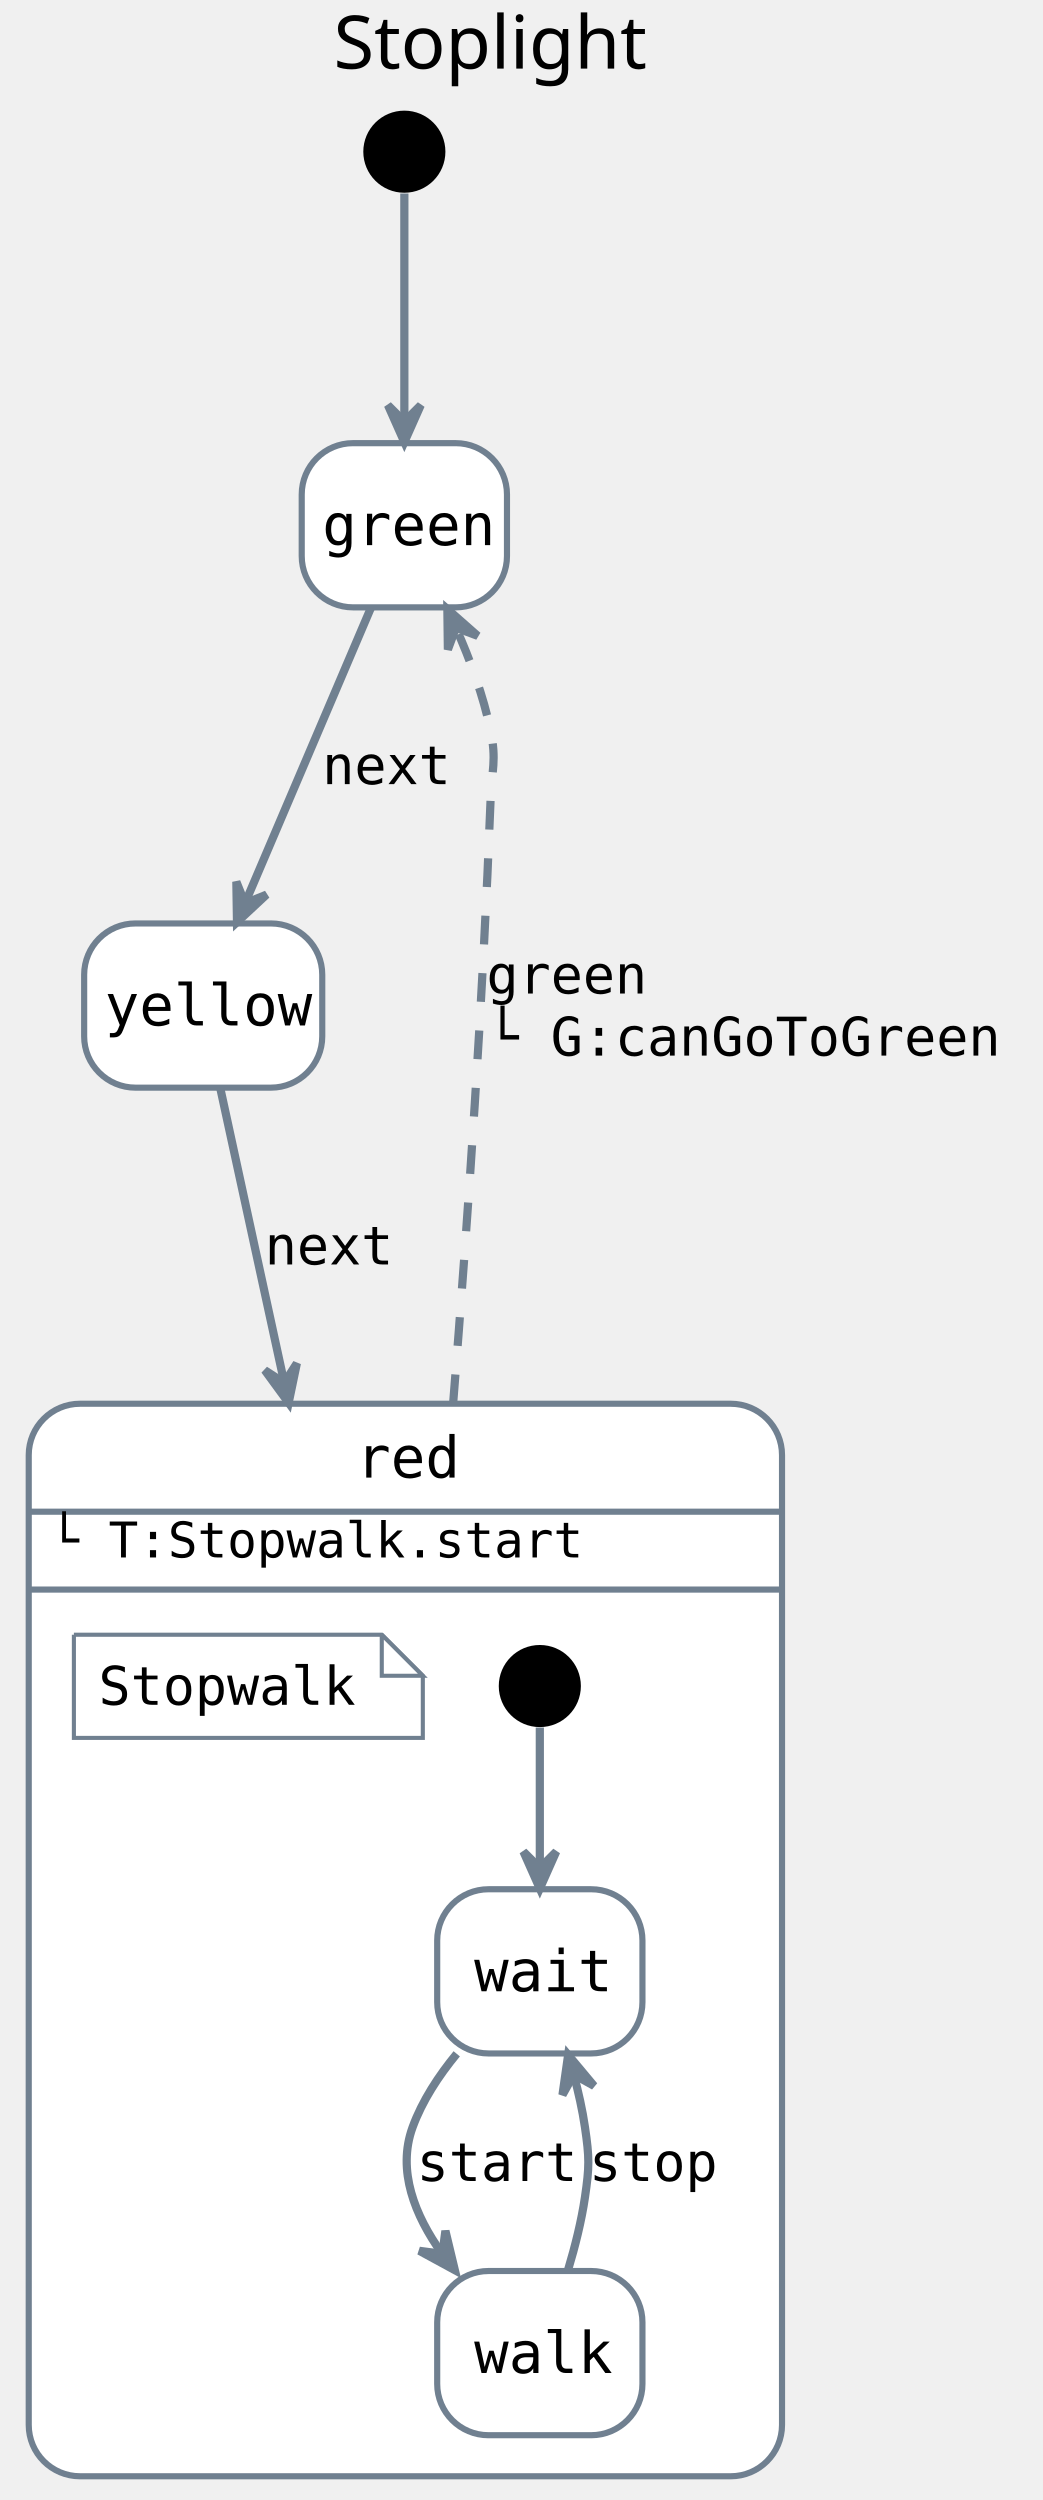
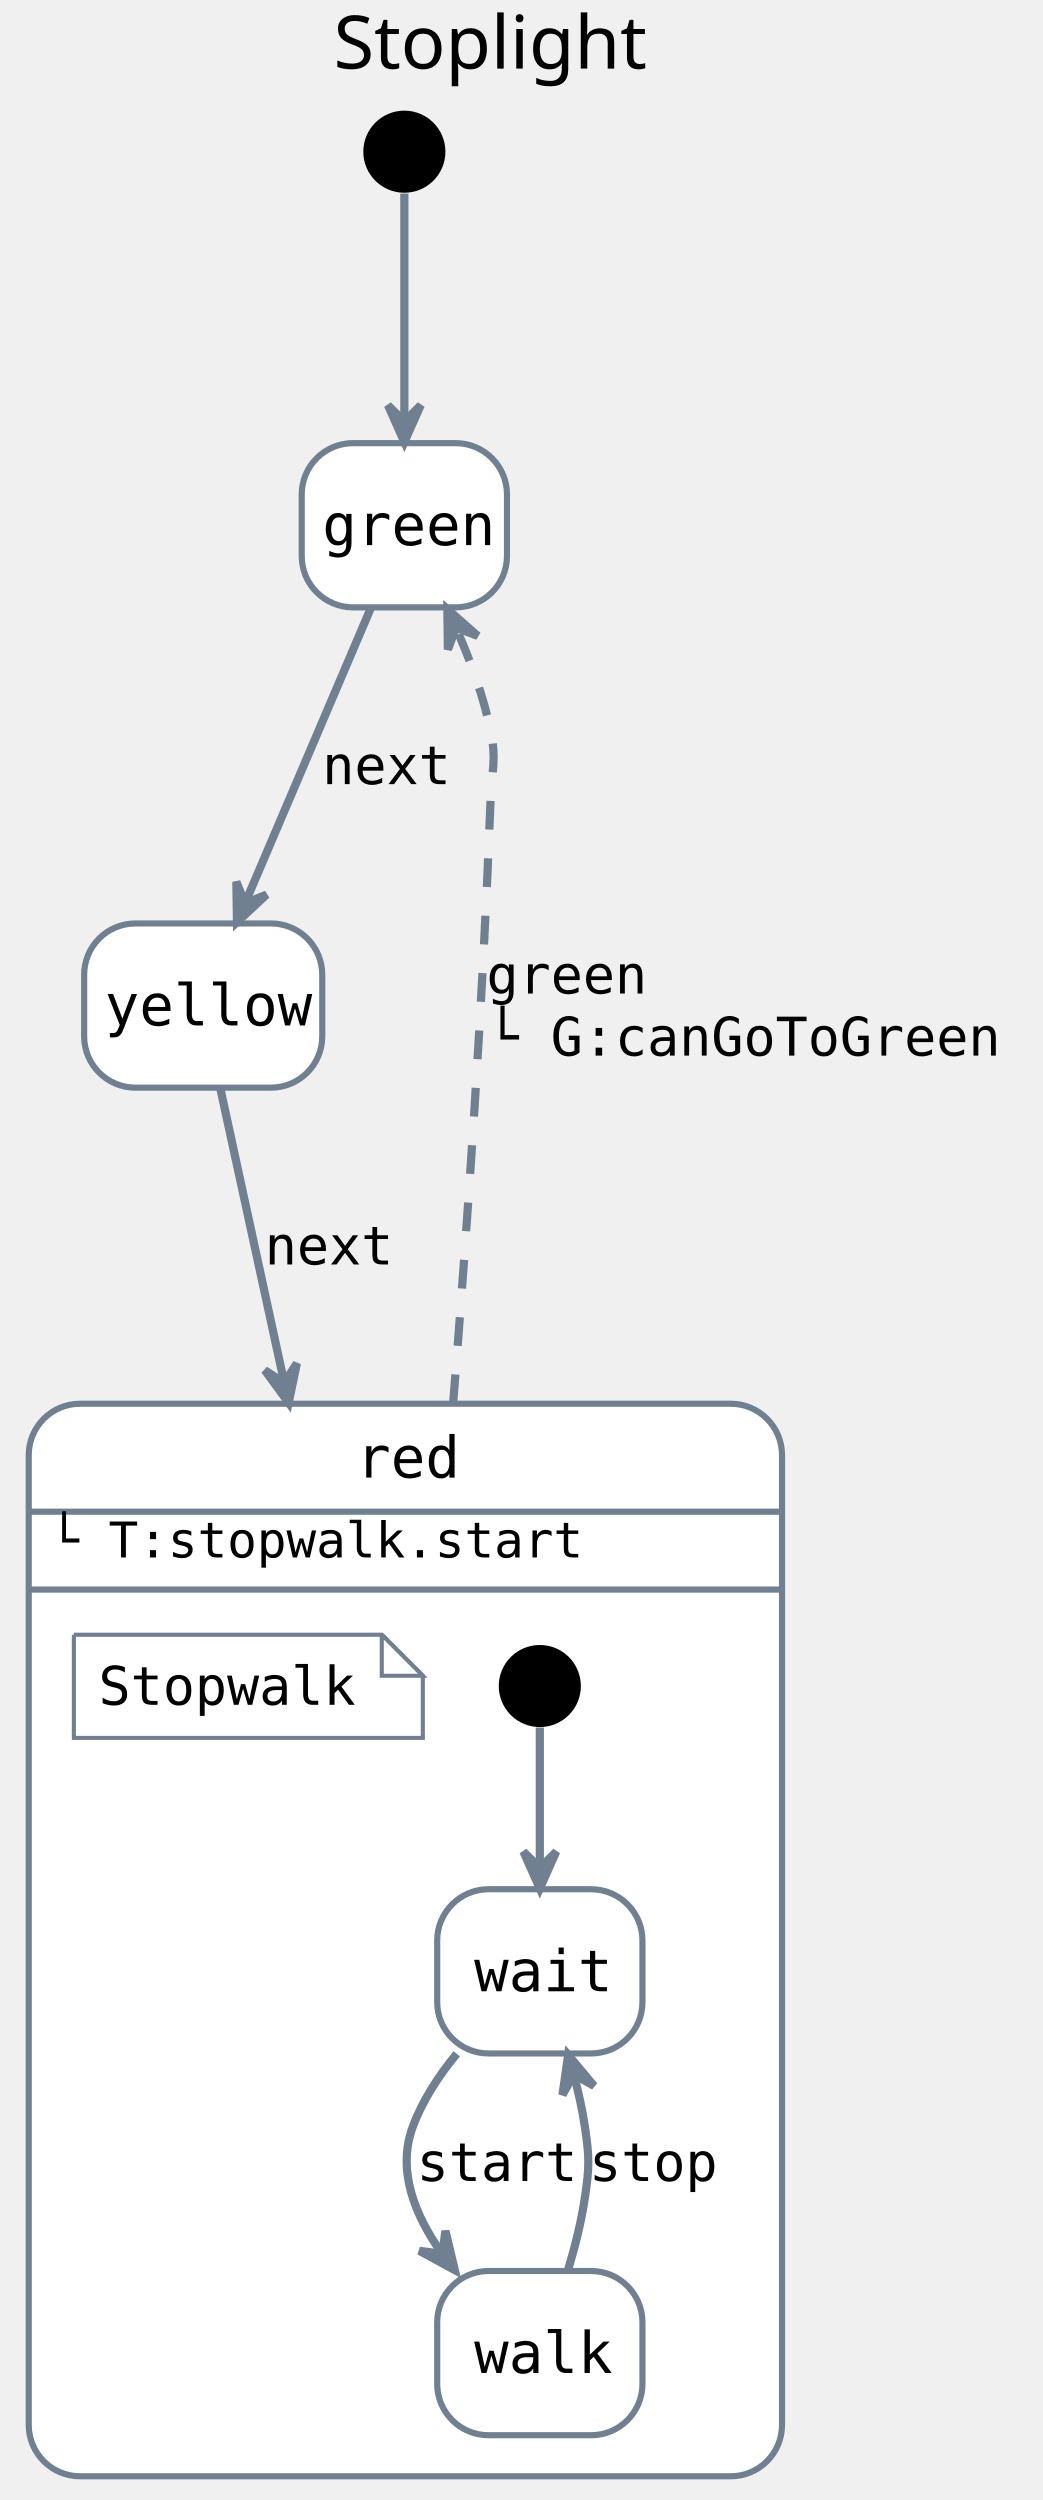
<svg xmlns="http://www.w3.org/2000/svg" contentScriptType="application/ecmascript" contentStyleType="text/css" height="609px" preserveAspectRatio="none" style="width:254px;height:609px;background:#FFFFFF;" version="1.1" viewBox="0 0 254 609" width="254px" zoomAndPan="magnify">
  <defs />
  <g>
    <text fill="#000000" font-family="sans-serif" font-size="18" lengthAdjust="spacing" textLength="79" x="81.25" y="16.708">Stoplight</text>
    <rect fill="#FFFFFF" height="40" rx="12.5" ry="12.5" style="stroke:#708090;stroke-width:1.5;" width="50" x="73.5" y="107.953" />
    <text fill="#000000" font-family="monospace" font-size="14" lengthAdjust="spacing" textLength="40" x="78.5" y="132.8">green</text>
    <rect fill="#FFFFFF" height="40" rx="12.5" ry="12.5" style="stroke:#708090;stroke-width:1.5;" width="58" x="20.5" y="224.953" />
    <text fill="#000000" font-family="monospace" font-size="14" lengthAdjust="spacing" textLength="48" x="25.5" y="249.8">yellow</text>
    <ellipse cx="98.5" cy="36.953" fill="#000000" rx="10" ry="10" style="stroke:none;stroke-width:1.0;" />
    <rect fill="#FFFFFF" height="261.266" rx="12.5" ry="12.5" style="stroke:#708090;stroke-width:1.5;" width="183.5" x="7" y="341.953" />
    <rect fill="#FFFFFF" height="210" rx="12.5" ry="12.5" style="stroke:#FFFFFF;stroke-width:1.0;" width="177.5" x="10" y="390.219" />
    <line style="stroke:#708090;stroke-width:1.5;" x1="7" x2="190.5" y1="387.219" y2="387.219" />
    <line style="stroke:#708090;stroke-width:1.5;" x1="7" x2="190.5" y1="368.25" y2="368.25" />
    <text fill="#000000" font-family="monospace" font-size="14" lengthAdjust="spacing" textLength="24" x="86.75" y="359.948">red</text>
-     <text fill="#000000" font-family="monospace" font-size="12" lengthAdjust="spacing" textLength="126" x="12" y="379.389">└ T:Stopwalk.start</text>
+     <text fill="#000000" font-family="monospace" font-size="12" lengthAdjust="spacing" textLength="126" x="12" y="379.389">└ T:stopwalk.start</text>
    <path d="M18,398.219 L18,423.352 L103,423.352 L103,408.219 L93,398.219 L18,398.219 " fill="#FFFFFF" style="stroke:#708090;stroke-width:1.0;" />
    <path d="M93,398.219 L93,408.219 L103,408.219 L93,398.219 " fill="#FFFFFF" style="stroke:#708090;stroke-width:1.0;" />
    <text fill="#000000" font-family="monospace" font-size="13" lengthAdjust="spacing" textLength="64" x="24" y="415.286">Stopwalk</text>
    <rect fill="#FFFFFF" height="40" rx="12.5" ry="12.5" style="stroke:#708090;stroke-width:1.5;" width="50" x="106.5" y="460.219" />
    <text fill="#000000" font-family="monospace" font-size="14" lengthAdjust="spacing" textLength="32" x="115.5" y="485.065">wait</text>
    <rect fill="#FFFFFF" height="40" rx="12.5" ry="12.5" style="stroke:#708090;stroke-width:1.5;" width="50" x="106.5" y="553.219" />
    <text fill="#000000" font-family="monospace" font-size="14" lengthAdjust="spacing" textLength="32" x="115.5" y="578.065">walk</text>
    <ellipse cx="131.5" cy="410.719" fill="#000000" rx="10" ry="10" style="stroke:none;stroke-width:1.0;" />
    <path d="M131.5,420.819 C131.5,429.499 131.5,442.949 131.5,454.759 " fill="none" id="*start*red-to-RedStopwalkWait" style="stroke:#708090;stroke-width:2.0;" />
    <polygon fill="#708090" points="131.5,460.049,135.5,451.049,131.5,455.049,127.5,451.049,131.5,460.049" style="stroke:#708090;stroke-width:2.0;" />
    <path d="M111.26,500.309 C106.87,505.639 102.85,511.759 100.5,518.219 C96.66,528.789 101.06,539.689 107.64,548.909 " fill="none" id="RedStopwalkWait-to-RedStopwalkWalk" style="stroke:#708090;stroke-width:2.0;" />
    <polygon fill="#708090" points="110.8,553.009,108.501,543.432,107.759,549.04,102.151,548.297,110.8,553.009" style="stroke:#708090;stroke-width:2.0;" />
    <text fill="#000000" font-family="monospace" font-size="13" lengthAdjust="spacing" textLength="40" x="101.5" y="531.286">start</text>
    <path d="M138.4,552.869 C140.09,547.249 141.65,541.059 142.5,535.219 C143.59,527.739 143.59,525.699 142.5,518.219 C141.89,514.029 140.91,509.649 139.78,505.429 " fill="none" id="RedStopwalkWalk-to-RedStopwalkWait" style="stroke:#708090;stroke-width:2.0;" />
    <polygon fill="#708090" points="138.4,500.569,137.019,510.32,139.77,505.377,144.713,508.128,138.4,500.569" style="stroke:#708090;stroke-width:2.0;" />
    <text fill="#000000" font-family="monospace" font-size="13" lengthAdjust="spacing" textLength="32" x="143.5" y="531.286">stop</text>
    <path d="M98.5,47.143 C98.5,60.133 98.5,84.333 98.5,102.683 " fill="none" id="*start-to-green" style="stroke:#708090;stroke-width:2.0;" />
    <polygon fill="#708090" points="98.5,107.693,102.5,98.693,98.5,102.693,94.5,98.693,98.5,107.693" style="stroke:#708090;stroke-width:2.0;" />
    <path d="M90.3,148.203 C81.89,167.933 68.79,198.673 59.71,219.983 " fill="none" id="green-to-yellow" style="stroke:#708090;stroke-width:2.0;" />
    <polygon fill="#708090" points="57.73,224.643,64.934,217.928,59.688,220.042,57.573,214.796,57.73,224.643" style="stroke:#708090;stroke-width:2.0;" />
    <text fill="#000000" font-family="monospace" font-size="13" lengthAdjust="spacing" textLength="32" x="78.5" y="191.02">next</text>
    <path d="M53.68,265.183 C57.36,282.143 63.1,308.513 69.24,336.803 " fill="none" id="yellow-to-red" style="stroke:#708090;stroke-width:2.0;" />
    <polygon fill="#708090" points="70.31,341.733,72.316,332.091,69.253,336.846,64.497,333.783,70.31,341.733" style="stroke:#708090;stroke-width:2.0;" />
    <text fill="#000000" font-family="monospace" font-size="13" lengthAdjust="spacing" textLength="32" x="64.5" y="308.02">next</text>
    <path d="M110.39,341.803 C114.09,295.513 117.68,242.943 119.5,194.953 C119.79,187.403 121.02,185.353 119.5,177.953 C117.77,169.543 114.54,160.793 111.12,153.063 " fill="none" id="red-to-green" style="stroke:#708090;stroke-width:2.0;stroke-dasharray:7.0,7.0;" />
    <polygon fill="#708090" points="108.98,148.383,109.1,158.231,111.066,152.927,116.37,154.893,108.98,148.383" style="stroke:#708090;stroke-width:2.0;" />
    <text fill="#000000" font-family="monospace" font-size="13" lengthAdjust="spacing" textLength="40" x="118.5" y="242.02">green</text>
    <text fill="#000000" font-family="monospace" font-size="13" lengthAdjust="spacing" textLength="128" x="118.5" y="257.153">└ G:canGoToGreen</text>
  </g>
</svg>
